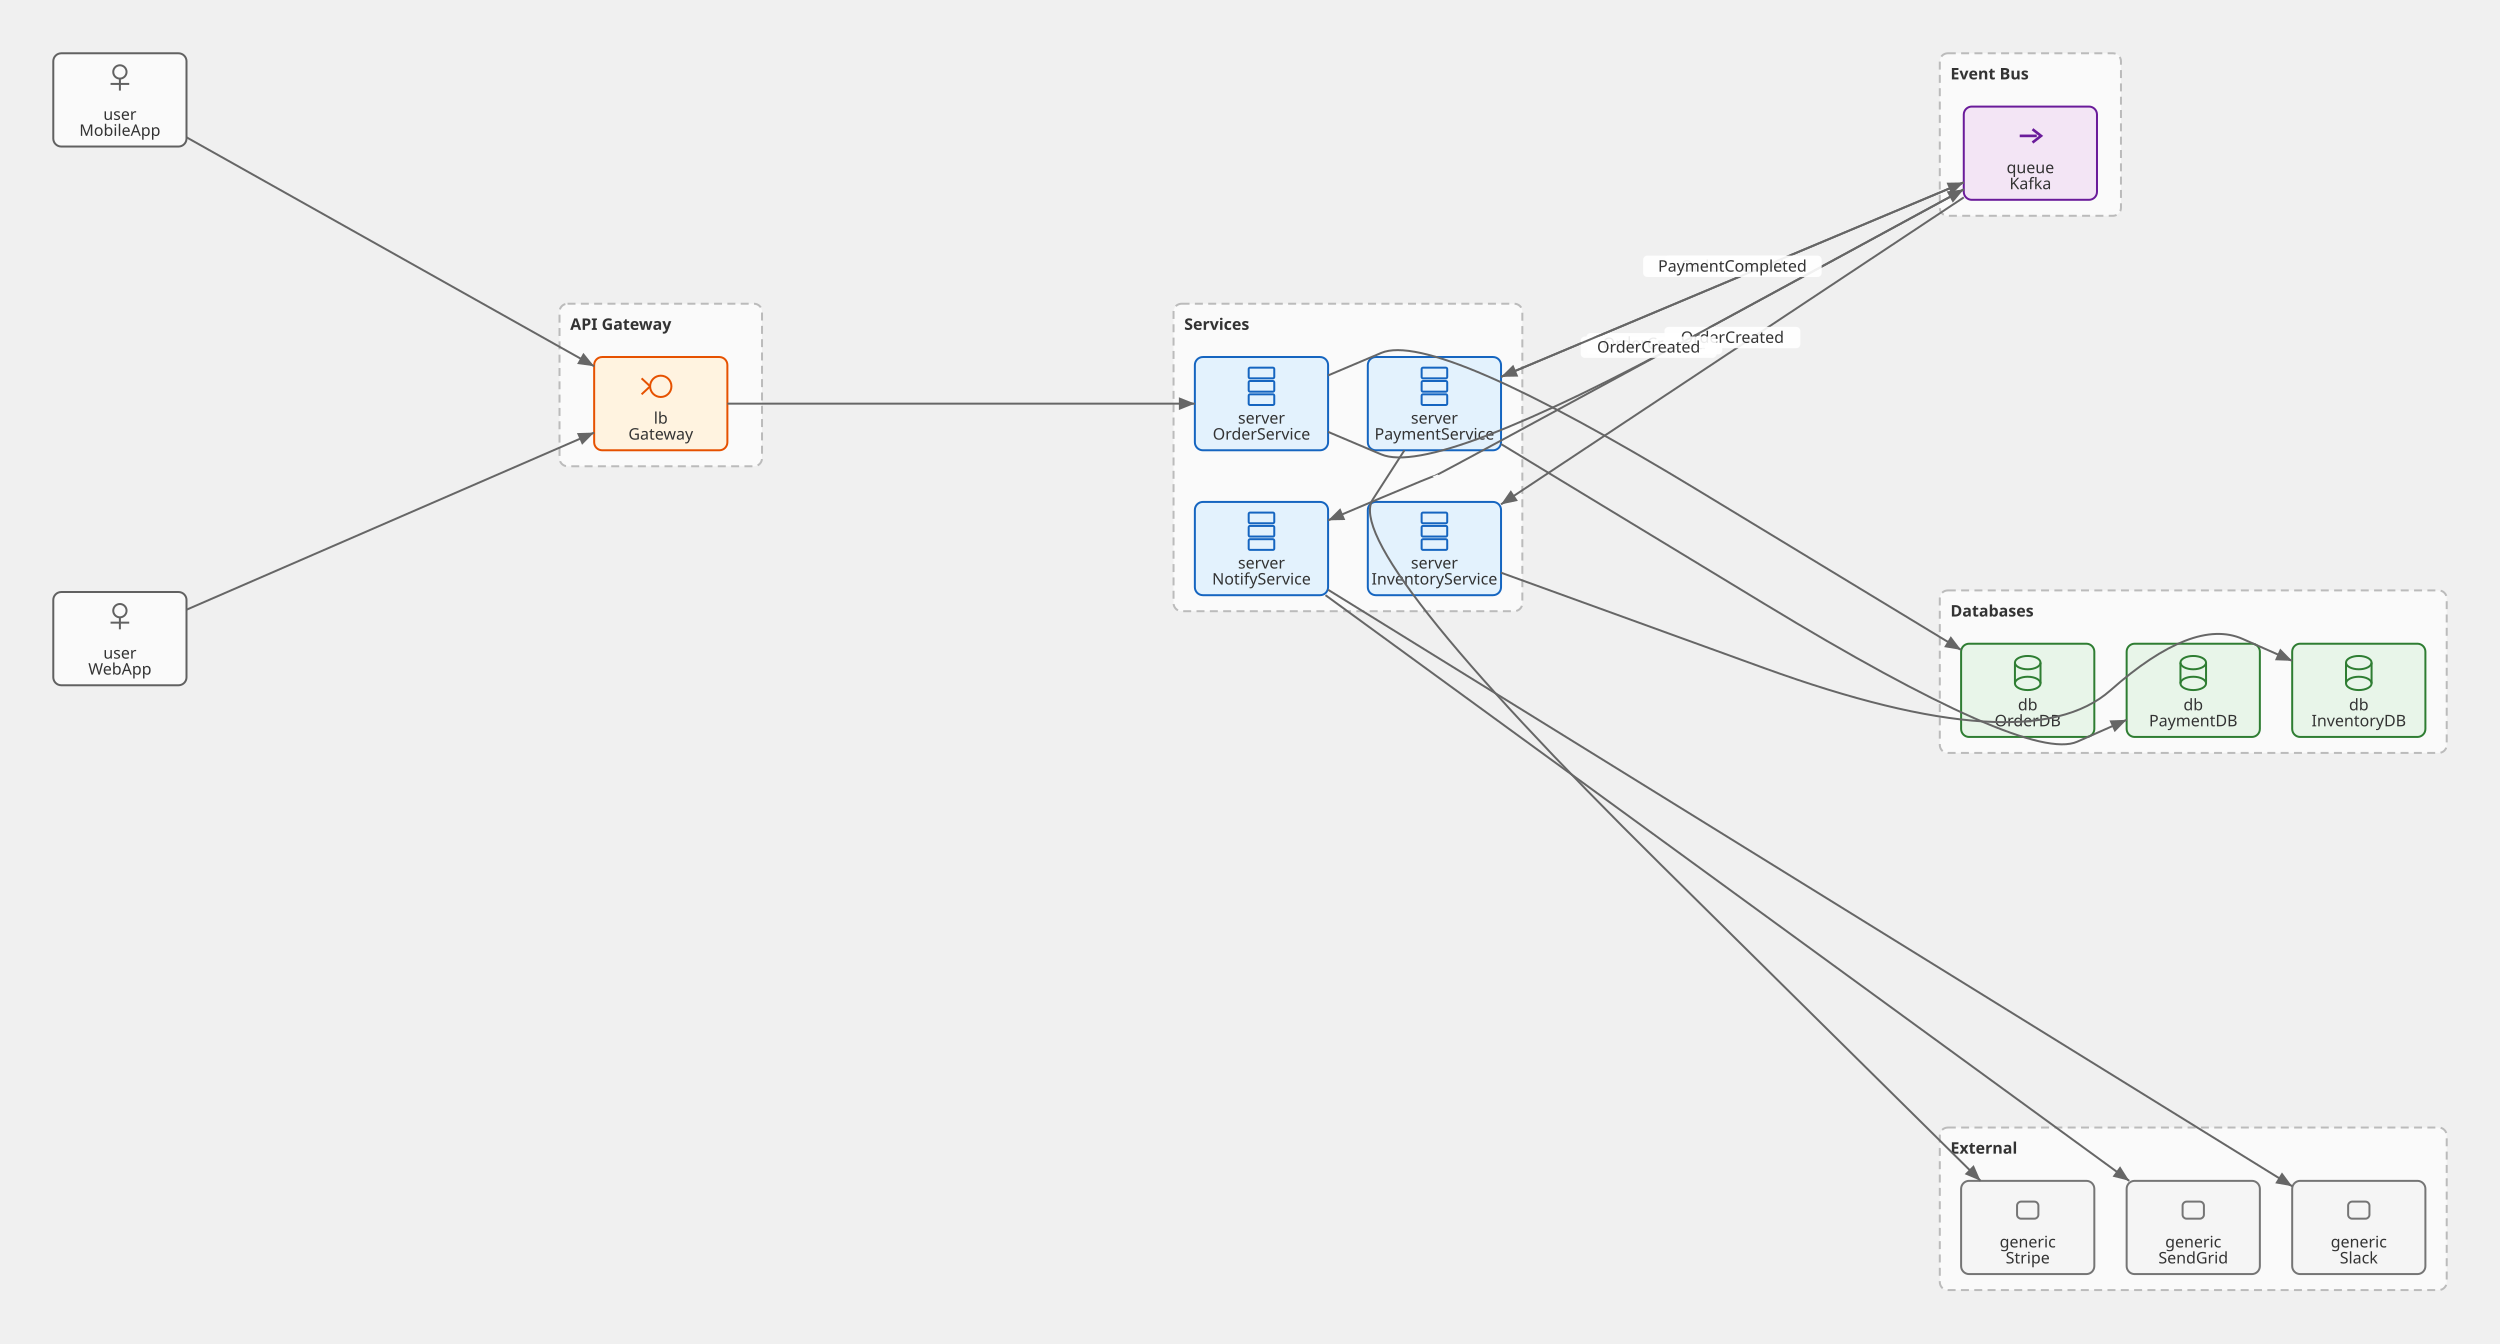
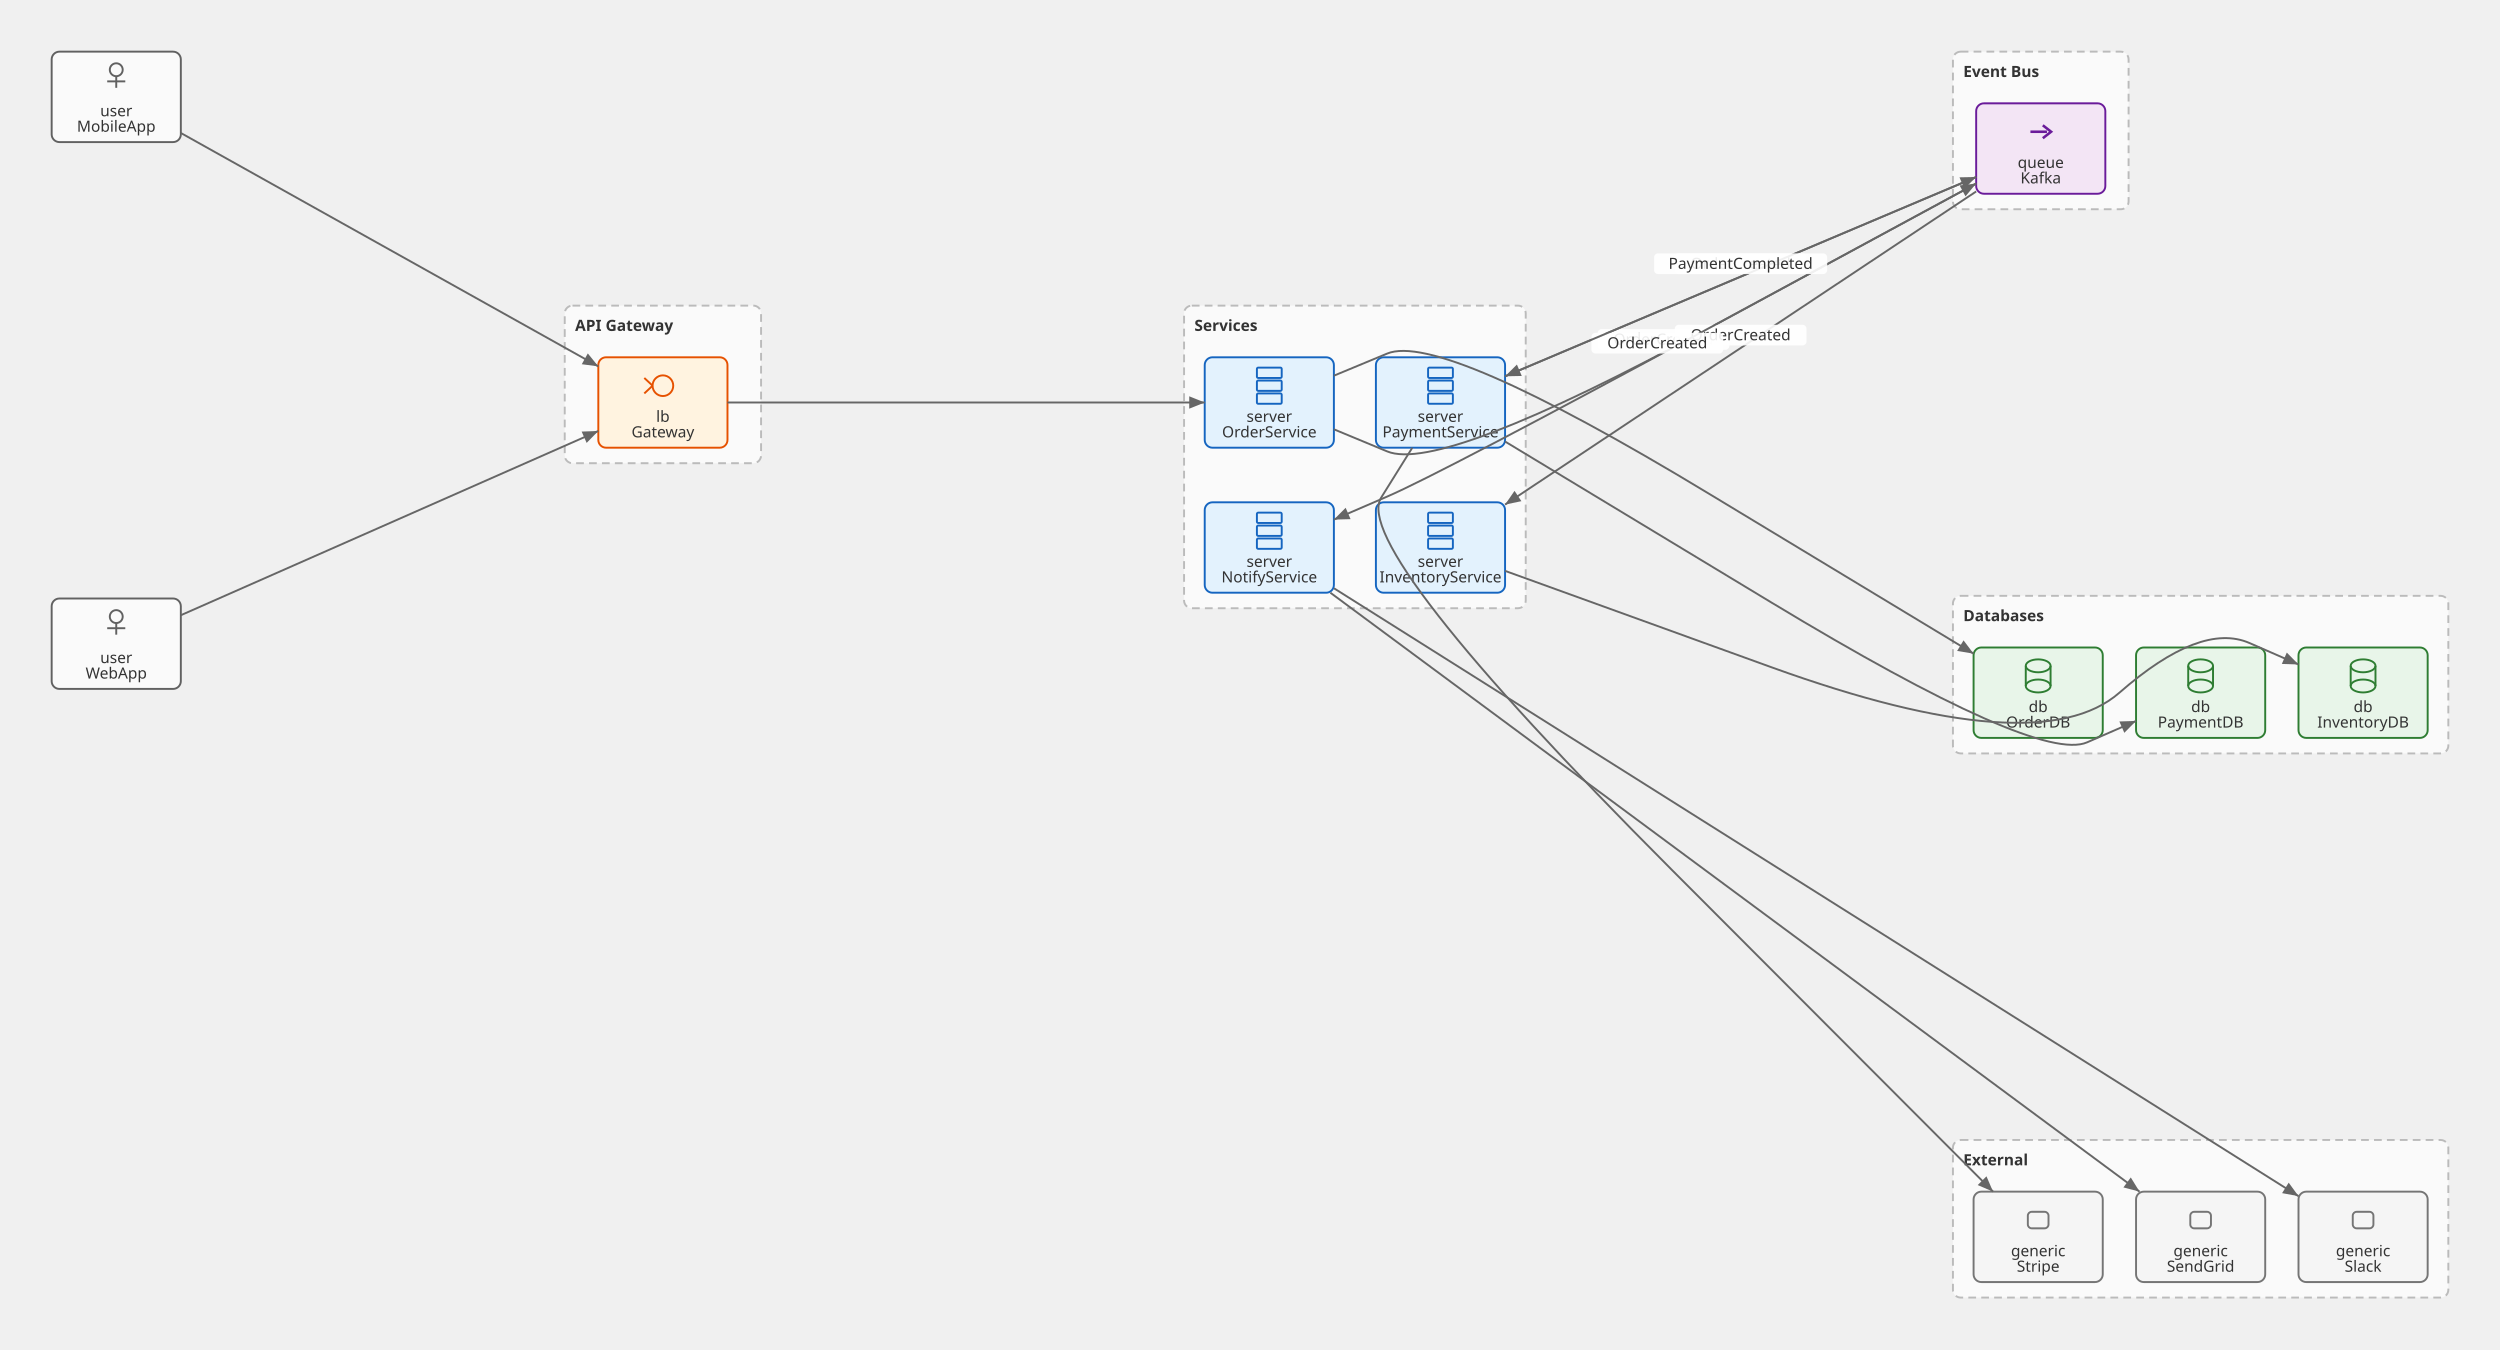
- <svg xmlns="http://www.w3.org/2000/svg" width="1876.655" height="1008.415" viewBox="0 0 1876.655 1008.415">
+ <svg xmlns="http://www.w3.org/2000/svg" width="1935.517" height="1044.584" viewBox="0 0 1935.517 1044.584">
  <style>text { font-family: sans-serif; font-size: 12px; fill: #333; }</style>
  <defs>
    <marker id="arrow" viewBox="0 0 10 10" refX="10" refY="5" markerWidth="8" markerHeight="8" orient="auto">
      <polygon points="0,1 10,5 0,9" fill="#666" />
    </marker>
  </defs>
  <rect x="40" y="40" width="100" height="70" rx="6" fill="#fafafa" stroke="#616161" stroke-width="1.5" />
  <circle cx="90" cy="54" r="5" fill="none" stroke="#616161" stroke-width="1.5" />
  <line x1="90" y1="59" x2="90" y2="68" stroke="#616161" stroke-width="1.5" />
  <line x1="83" y1="63" x2="97" y2="63" stroke="#616161" stroke-width="1.5" />
  <text x="90" y="102" text-anchor="middle" font-size="11">MobileApp</text>
  <text x="90" y="90" text-anchor="middle" font-size="9" fill="#616161">user</text>
-   <rect x="40" y="444.401" width="100" height="70" rx="6" fill="#fafafa" stroke="#616161" stroke-width="1.5" />
-   <circle cx="90" cy="458.401" r="5" fill="none" stroke="#616161" stroke-width="1.5" />
-   <line x1="90" y1="463.401" x2="90" y2="472.401" stroke="#616161" stroke-width="1.5" />
-   <line x1="83" y1="467.401" x2="97" y2="467.401" stroke="#616161" stroke-width="1.5" />
-   <text x="90" y="506.401" text-anchor="middle" font-size="11">WebApp</text>
-   <text x="90" y="494.401" text-anchor="middle" font-size="9" fill="#616161">user</text>
-   <rect x="420.014" y="228.007" width="152" height="122" rx="6" fill="#fafafa" stroke="#bbb" stroke-width="1.5" stroke-dasharray="6,4" />
-   <text x="428.014" y="247.607" font-weight="bold" font-size="13">API Gateway</text>
-   <rect x="446.014" y="268.007" width="100" height="70" rx="6" fill="#fff3e0" stroke="#e65100" stroke-width="1.5" />
-   <circle cx="496.014" cy="290.007" r="8" fill="none" stroke="#e65100" stroke-width="1.5" />
-   <line x1="488.014" y1="290.007" x2="481.614" y2="284.007" stroke="#e65100" stroke-width="1.5" />
-   <line x1="488.014" y1="290.007" x2="481.614" y2="296.007" stroke="#e65100" stroke-width="1.5" />
-   <text x="496.014" y="330.007" text-anchor="middle" font-size="11">Gateway</text>
-   <text x="496.014" y="318.007" text-anchor="middle" font-size="9" fill="#e65100">lb</text>
-   <rect x="1456.13" y="40" width="136" height="122" rx="6" fill="#fafafa" stroke="#bbb" stroke-width="1.5" stroke-dasharray="6,4" />
-   <text x="1464.13" y="59.6" font-weight="bold" font-size="13">Event Bus</text>
-   <rect x="1474.13" y="80" width="100" height="70" rx="6" fill="#f3e5f5" stroke="#6a1b9a" stroke-width="1.5" />
-   <line x1="1516.13" y1="102" x2="1528.93" y2="102" stroke="#6a1b9a" stroke-width="2" />
-   <polyline points="1525.73,97 1532.13,102 1525.73,107" fill="none" stroke="#6a1b9a" stroke-width="2" />
-   <text x="1524.13" y="142" text-anchor="middle" font-size="11">Kafka</text>
-   <text x="1524.13" y="130" text-anchor="middle" font-size="9" fill="#6a1b9a">queue</text>
-   <rect x="880.941" y="228.007" width="261.826" height="230.773" rx="6" fill="#fafafa" stroke="#bbb" stroke-width="1.5" stroke-dasharray="6,4" />
-   <text x="888.941" y="247.607" font-weight="bold" font-size="13">Services</text>
-   <rect x="896.941" y="268.007" width="100" height="70" rx="6" fill="#e3f2fd" stroke="#1565c0" stroke-width="1.5" />
-   <rect x="937.341" y="276.007" width="19.2" height="8" rx="1" fill="none" stroke="#1565c0" stroke-width="1.5" />
-   <rect x="937.341" y="286.007" width="19.2" height="8" rx="1" fill="none" stroke="#1565c0" stroke-width="1.5" />
-   <rect x="937.341" y="296.007" width="19.2" height="8" rx="1" fill="none" stroke="#1565c0" stroke-width="1.5" />
-   <text x="946.941" y="330.007" text-anchor="middle" font-size="11">OrderService</text>
-   <text x="946.941" y="318.007" text-anchor="middle" font-size="9" fill="#1565c0">server</text>
-   <rect x="1026.766" y="268.007" width="100" height="70" rx="6" fill="#e3f2fd" stroke="#1565c0" stroke-width="1.5" />
-   <rect x="1067.166" y="276.007" width="19.2" height="8" rx="1" fill="none" stroke="#1565c0" stroke-width="1.5" />
-   <rect x="1067.166" y="286.007" width="19.2" height="8" rx="1" fill="none" stroke="#1565c0" stroke-width="1.5" />
-   <rect x="1067.166" y="296.007" width="19.2" height="8" rx="1" fill="none" stroke="#1565c0" stroke-width="1.5" />
-   <text x="1076.766" y="330.007" text-anchor="middle" font-size="11">PaymentService</text>
-   <text x="1076.766" y="318.007" text-anchor="middle" font-size="9" fill="#1565c0">server</text>
-   <rect x="896.941" y="376.78" width="100" height="70" rx="6" fill="#e3f2fd" stroke="#1565c0" stroke-width="1.5" />
-   <rect x="937.341" y="384.78" width="19.2" height="8" rx="1" fill="none" stroke="#1565c0" stroke-width="1.5" />
-   <rect x="937.341" y="394.78" width="19.2" height="8" rx="1" fill="none" stroke="#1565c0" stroke-width="1.5" />
-   <rect x="937.341" y="404.78" width="19.2" height="8" rx="1" fill="none" stroke="#1565c0" stroke-width="1.5" />
-   <text x="946.941" y="438.78" text-anchor="middle" font-size="11">NotifyService</text>
-   <text x="946.941" y="426.78" text-anchor="middle" font-size="9" fill="#1565c0">server</text>
-   <rect x="1026.766" y="376.78" width="100" height="70" rx="6" fill="#e3f2fd" stroke="#1565c0" stroke-width="1.5" />
-   <rect x="1067.166" y="384.78" width="19.2" height="8" rx="1" fill="none" stroke="#1565c0" stroke-width="1.5" />
-   <rect x="1067.166" y="394.78" width="19.2" height="8" rx="1" fill="none" stroke="#1565c0" stroke-width="1.5" />
-   <rect x="1067.166" y="404.78" width="19.2" height="8" rx="1" fill="none" stroke="#1565c0" stroke-width="1.5" />
-   <text x="1076.766" y="438.78" text-anchor="middle" font-size="11">InventoryService</text>
-   <text x="1076.766" y="426.78" text-anchor="middle" font-size="9" fill="#1565c0">server</text>
-   <rect x="1456.13" y="443.207" width="380.525" height="122" rx="6" fill="#fafafa" stroke="#bbb" stroke-width="1.5" stroke-dasharray="6,4" />
-   <text x="1464.13" y="462.807" font-weight="bold" font-size="13">Databases</text>
-   <rect x="1472.13" y="483.207" width="100" height="70" rx="6" fill="#e8f5e9" stroke="#2e7d32" stroke-width="1.5" />
-   <ellipse cx="1522.13" cy="497.407" rx="9.6" ry="5" fill="none" stroke="#2e7d32" stroke-width="1.5" />
-   <line x1="1512.53" y1="497.407" x2="1512.53" y2="513.007" stroke="#2e7d32" stroke-width="1.5" />
-   <line x1="1531.73" y1="497.407" x2="1531.73" y2="513.007" stroke="#2e7d32" stroke-width="1.5" />
-   <ellipse cx="1522.13" cy="513.007" rx="9.6" ry="5" fill="none" stroke="#2e7d32" stroke-width="1.5" />
-   <text x="1522.13" y="545.207" text-anchor="middle" font-size="11">OrderDB</text>
-   <text x="1522.13" y="533.207" text-anchor="middle" font-size="9" fill="#2e7d32">db</text>
-   <rect x="1596.392" y="483.207" width="100" height="70" rx="6" fill="#e8f5e9" stroke="#2e7d32" stroke-width="1.5" />
-   <ellipse cx="1646.392" cy="497.407" rx="9.6" ry="5" fill="none" stroke="#2e7d32" stroke-width="1.5" />
-   <line x1="1636.792" y1="497.407" x2="1636.792" y2="513.007" stroke="#2e7d32" stroke-width="1.5" />
-   <line x1="1655.992" y1="497.407" x2="1655.992" y2="513.007" stroke="#2e7d32" stroke-width="1.5" />
-   <ellipse cx="1646.392" cy="513.007" rx="9.6" ry="5" fill="none" stroke="#2e7d32" stroke-width="1.5" />
-   <text x="1646.392" y="545.207" text-anchor="middle" font-size="11">PaymentDB</text>
-   <text x="1646.392" y="533.207" text-anchor="middle" font-size="9" fill="#2e7d32">db</text>
-   <rect x="1720.655" y="483.207" width="100" height="70" rx="6" fill="#e8f5e9" stroke="#2e7d32" stroke-width="1.5" />
-   <ellipse cx="1770.655" cy="497.407" rx="9.6" ry="5" fill="none" stroke="#2e7d32" stroke-width="1.5" />
-   <line x1="1761.055" y1="497.407" x2="1761.055" y2="513.007" stroke="#2e7d32" stroke-width="1.5" />
-   <line x1="1780.255" y1="497.407" x2="1780.255" y2="513.007" stroke="#2e7d32" stroke-width="1.5" />
-   <ellipse cx="1770.655" cy="513.007" rx="9.6" ry="5" fill="none" stroke="#2e7d32" stroke-width="1.5" />
-   <text x="1770.655" y="545.207" text-anchor="middle" font-size="11">InventoryDB</text>
-   <text x="1770.655" y="533.207" text-anchor="middle" font-size="9" fill="#2e7d32">db</text>
-   <rect x="1456.13" y="846.415" width="380.525" height="122" rx="6" fill="#fafafa" stroke="#bbb" stroke-width="1.5" stroke-dasharray="6,4" />
-   <text x="1464.13" y="866.015" font-weight="bold" font-size="13">External</text>
-   <rect x="1472.13" y="886.415" width="100" height="70" rx="6" fill="#f5f5f5" stroke="#757575" stroke-width="1.5" />
-   <rect x="1514.13" y="902.015" width="16" height="12.8" rx="3" fill="none" stroke="#757575" stroke-width="1.5" />
-   <text x="1522.13" y="948.415" text-anchor="middle" font-size="11">Stripe</text>
-   <text x="1522.13" y="936.415" text-anchor="middle" font-size="9" fill="#757575">generic</text>
-   <rect x="1596.392" y="886.415" width="100" height="70" rx="6" fill="#f5f5f5" stroke="#757575" stroke-width="1.5" />
-   <rect x="1638.392" y="902.015" width="16" height="12.8" rx="3" fill="none" stroke="#757575" stroke-width="1.5" />
-   <text x="1646.392" y="948.415" text-anchor="middle" font-size="11">SendGrid</text>
-   <text x="1646.392" y="936.415" text-anchor="middle" font-size="9" fill="#757575">generic</text>
-   <rect x="1720.655" y="886.415" width="100" height="70" rx="6" fill="#f5f5f5" stroke="#757575" stroke-width="1.5" />
-   <rect x="1762.655" y="902.015" width="16" height="12.8" rx="3" fill="none" stroke="#757575" stroke-width="1.5" />
-   <text x="1770.655" y="948.415" text-anchor="middle" font-size="11">Slack</text>
-   <text x="1770.655" y="936.415" text-anchor="middle" font-size="9" fill="#757575">generic</text>
-   <path d="M140,103.079 L446.014,274.928" fill="none" stroke="#666" stroke-width="1.5" marker-end="url(#arrow)" />
-   <path d="M140,457.678 L446.014,324.73" fill="none" stroke="#666" stroke-width="1.5" marker-end="url(#arrow)" />
-   <path d="M546.014,303.007 L896.941,303.007" fill="none" stroke="#666" stroke-width="1.5" marker-end="url(#arrow)" />
-   <path d="M996.941,324.189 L1036.854,341.098 Q1076.766,358.007 1275.448,250.083 L1474.13,142.16" fill="none" stroke="#666" stroke-width="1.5" marker-end="url(#arrow)" />
-   <rect x="1190.87" y="250.015" width="102" height="16" rx="3" fill="white" opacity="0.9" />
-   <text x="1241.87" y="262.015" text-anchor="middle" font-size="11" fill="#666">OrderCreated</text>
-   <path d="M1474.13,136.928 L1126.766,282.898" fill="none" stroke="#666" stroke-width="1.5" marker-end="url(#arrow)" />
-   <rect x="1249.448" y="191.913" width="102" height="16" rx="3" fill="white" opacity="0.9" />
-   <text x="1300.448" y="203.913" text-anchor="middle" font-size="11" fill="#666">OrderCreated</text>
-   <path d="M1474.13,148.17 L1126.766,378.61" fill="none" stroke="#666" stroke-width="1.5" marker-end="url(#arrow)" />
-   <rect x="1249.448" y="245.39" width="102" height="16" rx="3" fill="white" opacity="0.9" />
-   <text x="1300.448" y="257.39" text-anchor="middle" font-size="11" fill="#666">OrderCreated</text>
-   <path d="M1474.13,142.16 L1275.448,250.083 Q1076.766,358.007 1076.766,357.394 Q1076.766,356.78 1036.854,373.689 L996.941,390.598" fill="none" stroke="#666" stroke-width="1.5" marker-end="url(#arrow)" />
-   <rect x="1186.576" y="252.649" width="102" height="16" rx="3" fill="white" opacity="0.9" />
-   <text x="1237.576" y="264.649" text-anchor="middle" font-size="11" fill="#666">OrderCreated</text>
-   <path d="M1054.242,338.007 L1030.504,374.894 Q1006.766,411.78 1246.751,649.097 L1486.736,886.415" fill="none" stroke="#666" stroke-width="1.5" marker-end="url(#arrow)" />
-   <path d="M1126.766,282.898 L1474.13,136.928" fill="none" stroke="#666" stroke-width="1.5" marker-end="url(#arrow)" />
-   <rect x="1233.448" y="191.913" width="134" height="16" rx="3" fill="white" opacity="0.9" />
-   <text x="1300.448" y="203.913" text-anchor="middle" font-size="11" fill="#666">PaymentCompleted</text>
-   <path d="M994.977,446.78 L1598.356,886.415" fill="none" stroke="#666" stroke-width="1.5" marker-end="url(#arrow)" />
-   <path d="M996.941,442.715 L1720.655,890.479" fill="none" stroke="#666" stroke-width="1.5" marker-end="url(#arrow)" />
-   <path d="M996.941,281.825 L1036.854,264.916 Q1076.766,248.007 1274.448,367.94 L1472.13,487.873" fill="none" stroke="#666" stroke-width="1.5" marker-end="url(#arrow)" />
-   <path d="M1126.766,333.342 L1324.448,453.275 Q1522.13,573.207 1559.261,556.773 L1596.392,540.338" fill="none" stroke="#666" stroke-width="1.5" marker-end="url(#arrow)" />
-   <path d="M1126.766,429.903 L1324.448,501.555 Q1522.13,573.207 1584.261,518.207 Q1646.392,463.207 1683.524,479.642 L1720.655,496.077" fill="none" stroke="#666" stroke-width="1.5" marker-end="url(#arrow)" />
+   <rect x="40" y="463.362" width="100" height="70" rx="6" fill="#fafafa" stroke="#616161" stroke-width="1.5" />
+   <circle cx="90" cy="477.362" r="5" fill="none" stroke="#616161" stroke-width="1.5" />
+   <line x1="90" y1="482.362" x2="90" y2="491.362" stroke="#616161" stroke-width="1.5" />
+   <line x1="83" y1="486.362" x2="97" y2="486.362" stroke="#616161" stroke-width="1.5" />
+   <text x="90" y="525.362" text-anchor="middle" font-size="11">WebApp</text>
+   <text x="90" y="513.362" text-anchor="middle" font-size="9" fill="#616161">user</text>
+   <rect x="437.221" y="236.611" width="152" height="122" rx="6" fill="#fafafa" stroke="#bbb" stroke-width="1.5" stroke-dasharray="6,4" />
+   <text x="445.221" y="256.211" font-weight="bold" font-size="13">API Gateway</text>
+   <rect x="463.221" y="276.611" width="100" height="70" rx="6" fill="#fff3e0" stroke="#e65100" stroke-width="1.5" />
+   <circle cx="513.221" cy="298.611" r="8" fill="none" stroke="#e65100" stroke-width="1.5" />
+   <line x1="505.221" y1="298.611" x2="498.821" y2="292.611" stroke="#e65100" stroke-width="1.5" />
+   <line x1="505.221" y1="298.611" x2="498.821" y2="304.611" stroke="#e65100" stroke-width="1.5" />
+   <text x="513.221" y="338.611" text-anchor="middle" font-size="11">Gateway</text>
+   <text x="513.221" y="326.611" text-anchor="middle" font-size="9" fill="#e65100">lb</text>
+   <rect x="1511.965" y="40" width="136" height="122" rx="6" fill="#fafafa" stroke="#bbb" stroke-width="1.5" stroke-dasharray="6,4" />
+   <text x="1519.965" y="59.6" font-weight="bold" font-size="13">Event Bus</text>
+   <rect x="1529.965" y="80" width="100" height="70" rx="6" fill="#f3e5f5" stroke="#6a1b9a" stroke-width="1.5" />
+   <line x1="1571.965" y1="102" x2="1584.765" y2="102" stroke="#6a1b9a" stroke-width="2" />
+   <polyline points="1581.565,97 1587.965,102 1581.565,107" fill="none" stroke="#6a1b9a" stroke-width="2" />
+   <text x="1579.965" y="142" text-anchor="middle" font-size="11">Kafka</text>
+   <text x="1579.965" y="130" text-anchor="middle" font-size="9" fill="#6a1b9a">queue</text>
+   <rect x="916.705" y="236.611" width="264.525" height="234.282" rx="6" fill="#fafafa" stroke="#bbb" stroke-width="1.5" stroke-dasharray="6,4" />
+   <text x="924.705" y="256.211" font-weight="bold" font-size="13">Services</text>
+   <rect x="932.705" y="276.611" width="100" height="70" rx="6" fill="#e3f2fd" stroke="#1565c0" stroke-width="1.5" />
+   <rect x="973.105" y="284.611" width="19.2" height="8" rx="1" fill="none" stroke="#1565c0" stroke-width="1.5" />
+   <rect x="973.105" y="294.611" width="19.2" height="8" rx="1" fill="none" stroke="#1565c0" stroke-width="1.5" />
+   <rect x="973.105" y="304.611" width="19.2" height="8" rx="1" fill="none" stroke="#1565c0" stroke-width="1.5" />
+   <text x="982.705" y="338.611" text-anchor="middle" font-size="11">OrderService</text>
+   <text x="982.705" y="326.611" text-anchor="middle" font-size="9" fill="#1565c0">server</text>
+   <rect x="1065.23" y="276.611" width="100" height="70" rx="6" fill="#e3f2fd" stroke="#1565c0" stroke-width="1.5" />
+   <rect x="1105.63" y="284.611" width="19.2" height="8" rx="1" fill="none" stroke="#1565c0" stroke-width="1.5" />
+   <rect x="1105.63" y="294.611" width="19.2" height="8" rx="1" fill="none" stroke="#1565c0" stroke-width="1.5" />
+   <rect x="1105.63" y="304.611" width="19.2" height="8" rx="1" fill="none" stroke="#1565c0" stroke-width="1.5" />
+   <text x="1115.23" y="338.611" text-anchor="middle" font-size="11">PaymentService</text>
+   <text x="1115.23" y="326.611" text-anchor="middle" font-size="9" fill="#1565c0">server</text>
+   <rect x="932.705" y="388.893" width="100" height="70" rx="6" fill="#e3f2fd" stroke="#1565c0" stroke-width="1.5" />
+   <rect x="973.105" y="396.893" width="19.2" height="8" rx="1" fill="none" stroke="#1565c0" stroke-width="1.5" />
+   <rect x="973.105" y="406.893" width="19.2" height="8" rx="1" fill="none" stroke="#1565c0" stroke-width="1.5" />
+   <rect x="973.105" y="416.893" width="19.2" height="8" rx="1" fill="none" stroke="#1565c0" stroke-width="1.5" />
+   <text x="982.705" y="450.893" text-anchor="middle" font-size="11">NotifyService</text>
+   <text x="982.705" y="438.893" text-anchor="middle" font-size="9" fill="#1565c0">server</text>
+   <rect x="1065.23" y="388.893" width="100" height="70" rx="6" fill="#e3f2fd" stroke="#1565c0" stroke-width="1.5" />
+   <rect x="1105.63" y="396.893" width="19.2" height="8" rx="1" fill="none" stroke="#1565c0" stroke-width="1.5" />
+   <rect x="1105.63" y="406.893" width="19.2" height="8" rx="1" fill="none" stroke="#1565c0" stroke-width="1.5" />
+   <rect x="1105.63" y="416.893" width="19.2" height="8" rx="1" fill="none" stroke="#1565c0" stroke-width="1.5" />
+   <text x="1115.23" y="450.893" text-anchor="middle" font-size="11">InventoryService</text>
+   <text x="1115.23" y="438.893" text-anchor="middle" font-size="9" fill="#1565c0">server</text>
+   <rect x="1511.965" y="461.292" width="383.552" height="122" rx="6" fill="#fafafa" stroke="#bbb" stroke-width="1.5" stroke-dasharray="6,4" />
+   <text x="1519.965" y="480.892" font-weight="bold" font-size="13">Databases</text>
+   <rect x="1527.965" y="501.292" width="100" height="70" rx="6" fill="#e8f5e9" stroke="#2e7d32" stroke-width="1.5" />
+   <ellipse cx="1577.965" cy="515.492" rx="9.6" ry="5" fill="none" stroke="#2e7d32" stroke-width="1.5" />
+   <line x1="1568.365" y1="515.492" x2="1568.365" y2="531.092" stroke="#2e7d32" stroke-width="1.5" />
+   <line x1="1587.565" y1="515.492" x2="1587.565" y2="531.092" stroke="#2e7d32" stroke-width="1.5" />
+   <ellipse cx="1577.965" cy="531.092" rx="9.6" ry="5" fill="none" stroke="#2e7d32" stroke-width="1.5" />
+   <text x="1577.965" y="563.292" text-anchor="middle" font-size="11">OrderDB</text>
+   <text x="1577.965" y="551.292" text-anchor="middle" font-size="9" fill="#2e7d32">db</text>
+   <rect x="1653.741" y="501.292" width="100" height="70" rx="6" fill="#e8f5e9" stroke="#2e7d32" stroke-width="1.5" />
+   <ellipse cx="1703.741" cy="515.492" rx="9.6" ry="5" fill="none" stroke="#2e7d32" stroke-width="1.5" />
+   <line x1="1694.141" y1="515.492" x2="1694.141" y2="531.092" stroke="#2e7d32" stroke-width="1.5" />
+   <line x1="1713.341" y1="515.492" x2="1713.341" y2="531.092" stroke="#2e7d32" stroke-width="1.5" />
+   <ellipse cx="1703.741" cy="531.092" rx="9.6" ry="5" fill="none" stroke="#2e7d32" stroke-width="1.5" />
+   <text x="1703.741" y="563.292" text-anchor="middle" font-size="11">PaymentDB</text>
+   <text x="1703.741" y="551.292" text-anchor="middle" font-size="9" fill="#2e7d32">db</text>
+   <rect x="1779.517" y="501.292" width="100" height="70" rx="6" fill="#e8f5e9" stroke="#2e7d32" stroke-width="1.5" />
+   <ellipse cx="1829.517" cy="515.492" rx="9.6" ry="5" fill="none" stroke="#2e7d32" stroke-width="1.5" />
+   <line x1="1819.917" y1="515.492" x2="1819.917" y2="531.092" stroke="#2e7d32" stroke-width="1.5" />
+   <line x1="1839.117" y1="515.492" x2="1839.117" y2="531.092" stroke="#2e7d32" stroke-width="1.5" />
+   <ellipse cx="1829.517" cy="531.092" rx="9.6" ry="5" fill="none" stroke="#2e7d32" stroke-width="1.5" />
+   <text x="1829.517" y="563.292" text-anchor="middle" font-size="11">InventoryDB</text>
+   <text x="1829.517" y="551.292" text-anchor="middle" font-size="9" fill="#2e7d32">db</text>
+   <rect x="1511.965" y="882.584" width="383.552" height="122" rx="6" fill="#fafafa" stroke="#bbb" stroke-width="1.5" stroke-dasharray="6,4" />
+   <text x="1519.965" y="902.184" font-weight="bold" font-size="13">External</text>
+   <rect x="1527.965" y="922.584" width="100" height="70" rx="6" fill="#f5f5f5" stroke="#757575" stroke-width="1.5" />
+   <rect x="1569.965" y="938.184" width="16" height="12.8" rx="3" fill="none" stroke="#757575" stroke-width="1.5" />
+   <text x="1577.965" y="984.584" text-anchor="middle" font-size="11">Stripe</text>
+   <text x="1577.965" y="972.584" text-anchor="middle" font-size="9" fill="#757575">generic</text>
+   <rect x="1653.741" y="922.584" width="100" height="70" rx="6" fill="#f5f5f5" stroke="#757575" stroke-width="1.5" />
+   <rect x="1695.741" y="938.184" width="16" height="12.8" rx="3" fill="none" stroke="#757575" stroke-width="1.5" />
+   <text x="1703.741" y="984.584" text-anchor="middle" font-size="11">SendGrid</text>
+   <text x="1703.741" y="972.584" text-anchor="middle" font-size="9" fill="#757575">generic</text>
+   <rect x="1779.517" y="922.584" width="100" height="70" rx="6" fill="#f5f5f5" stroke="#757575" stroke-width="1.5" />
+   <rect x="1821.517" y="938.184" width="16" height="12.8" rx="3" fill="none" stroke="#757575" stroke-width="1.5" />
+   <text x="1829.517" y="984.584" text-anchor="middle" font-size="11">Slack</text>
+   <text x="1829.517" y="972.584" text-anchor="middle" font-size="9" fill="#757575">generic</text>
+   <path d="M140,102.954 L463.221,283.657" fill="none" stroke="#666" stroke-width="1.5" marker-end="url(#arrow)" />
+   <path d="M140,476.299 L463.221,333.674" fill="none" stroke="#666" stroke-width="1.5" marker-end="url(#arrow)" />
+   <path d="M563.221,311.611 L932.705,311.611" fill="none" stroke="#666" stroke-width="1.5" marker-end="url(#arrow)" />
+   <path d="M1032.705,332.361 L1073.967,349.486 Q1115.23,366.611 1322.597,254.34 L1529.965,142.07" fill="none" stroke="#666" stroke-width="1.5" marker-end="url(#arrow)" />
+   <rect x="1236.893" y="254.819" width="102" height="16" rx="3" fill="white" opacity="0.9" />
+   <text x="1287.893" y="266.819" text-anchor="middle" font-size="11" fill="#666">OrderCreated</text>
+   <path d="M1529.965,137.035 L1165.23,291.328" fill="none" stroke="#666" stroke-width="1.5" marker-end="url(#arrow)" />
+   <rect x="1296.597" y="196.181" width="102" height="16" rx="3" fill="white" opacity="0.9" />
+   <text x="1347.597" y="208.181" text-anchor="middle" font-size="11" fill="#666">OrderCreated</text>
+   <path d="M1529.965,148.233 L1165.23,390.66" fill="none" stroke="#666" stroke-width="1.5" marker-end="url(#arrow)" />
+   <rect x="1296.597" y="251.446" width="102" height="16" rx="3" fill="white" opacity="0.9" />
+   <text x="1347.597" y="263.446" text-anchor="middle" font-size="11" fill="#666">OrderCreated</text>
+   <path d="M1529.965,142.07 L1322.597,254.34 Q1115.23,366.611 1073.967,384.446 L1032.705,402.281" fill="none" stroke="#666" stroke-width="1.5" marker-end="url(#arrow)" />
+   <rect x="1232.096" y="257.681" width="102" height="16" rx="3" fill="white" opacity="0.9" />
+   <text x="1283.096" y="269.681" text-anchor="middle" font-size="11" fill="#666">OrderCreated</text>
+   <path d="M1093.41,346.611 L1069.32,385.252 Q1045.23,423.893 1294.128,673.238 L1543.027,922.584" fill="none" stroke="#666" stroke-width="1.5" marker-end="url(#arrow)" />
+   <path d="M1165.23,291.328 L1529.965,137.035" fill="none" stroke="#666" stroke-width="1.5" marker-end="url(#arrow)" />
+   <rect x="1280.597" y="196.181" width="134" height="16" rx="3" fill="white" opacity="0.9" />
+   <text x="1347.597" y="208.181" text-anchor="middle" font-size="11" fill="#666">PaymentCompleted</text>
+   <path d="M1029.991,458.893 L1656.454,922.584" fill="none" stroke="#666" stroke-width="1.5" marker-end="url(#arrow)" />
+   <path d="M1032.705,455.405 L1779.517,926.072" fill="none" stroke="#666" stroke-width="1.5" marker-end="url(#arrow)" />
+   <path d="M1032.705,290.86 L1073.967,273.735 Q1115.23,256.611 1321.597,381.341 L1527.965,506.071" fill="none" stroke="#666" stroke-width="1.5" marker-end="url(#arrow)" />
+   <path d="M1165.23,341.831 L1371.597,466.561 Q1577.965,591.292 1615.853,574.724 L1653.741,558.156" fill="none" stroke="#666" stroke-width="1.5" marker-end="url(#arrow)" />
+   <path d="M1165.23,441.981 L1371.597,516.636 Q1577.965,591.292 1640.853,536.292 Q1703.741,481.292 1741.629,497.86 L1779.517,514.428" fill="none" stroke="#666" stroke-width="1.5" marker-end="url(#arrow)" />
</svg>
